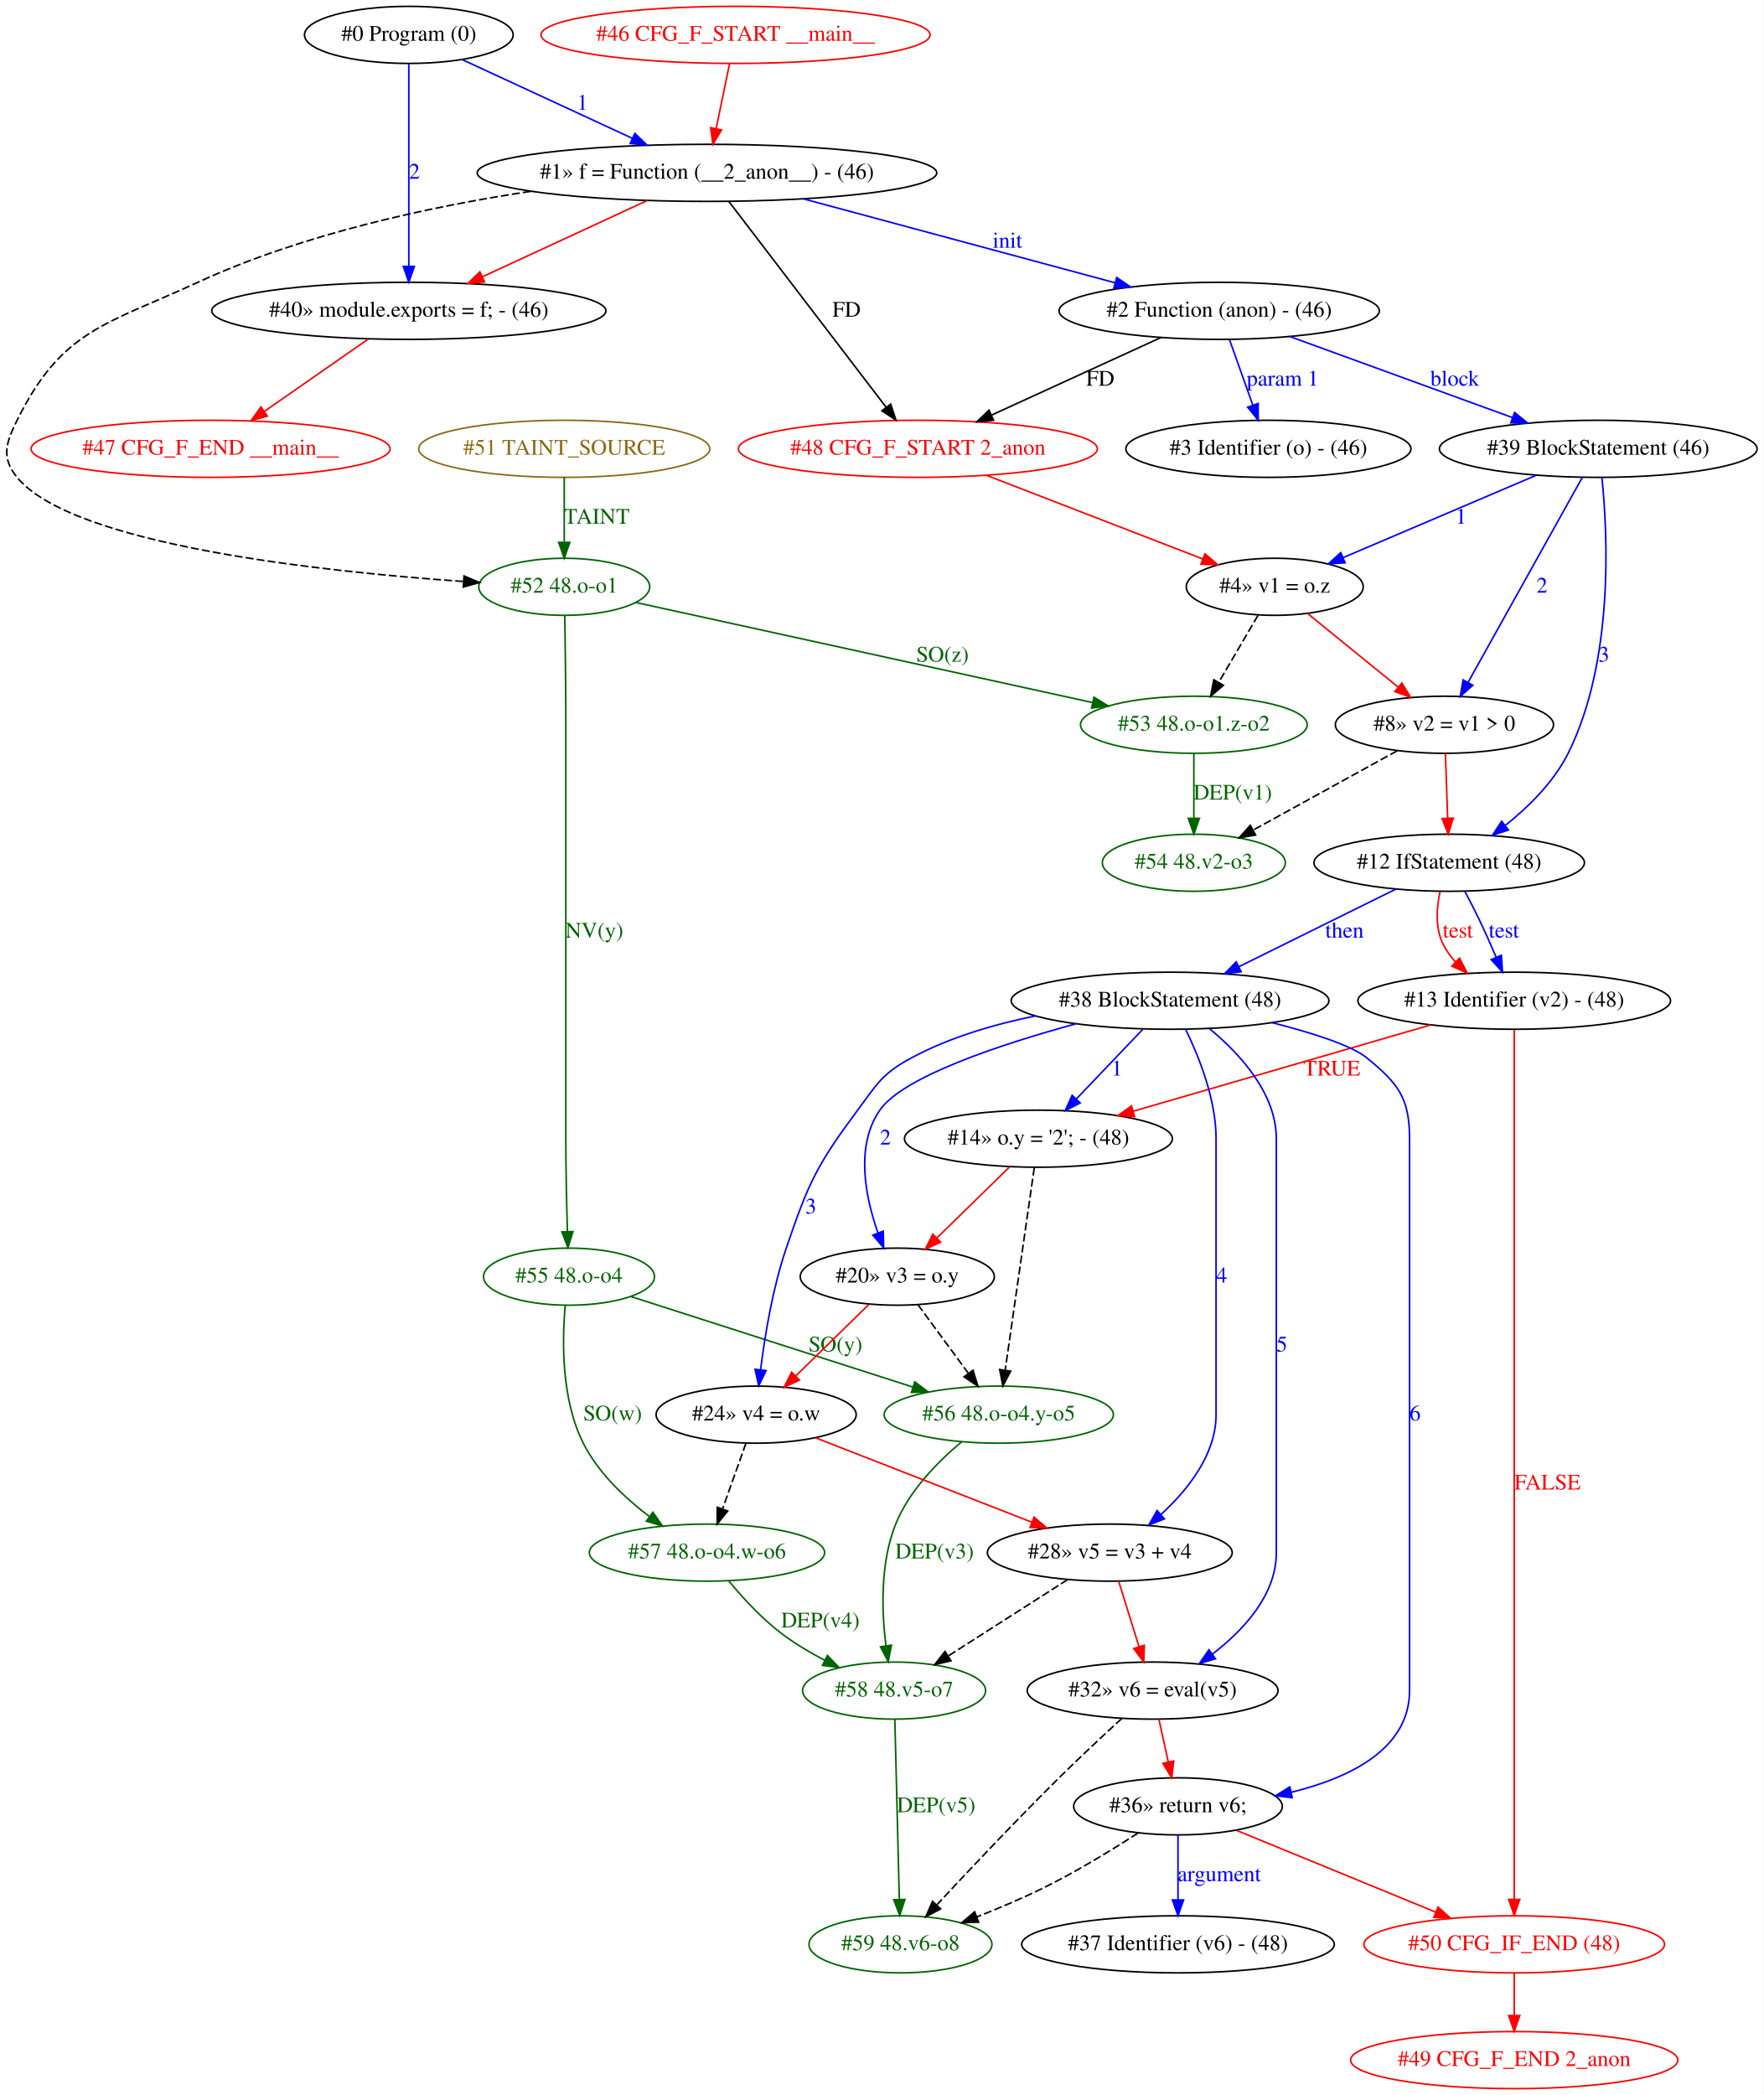
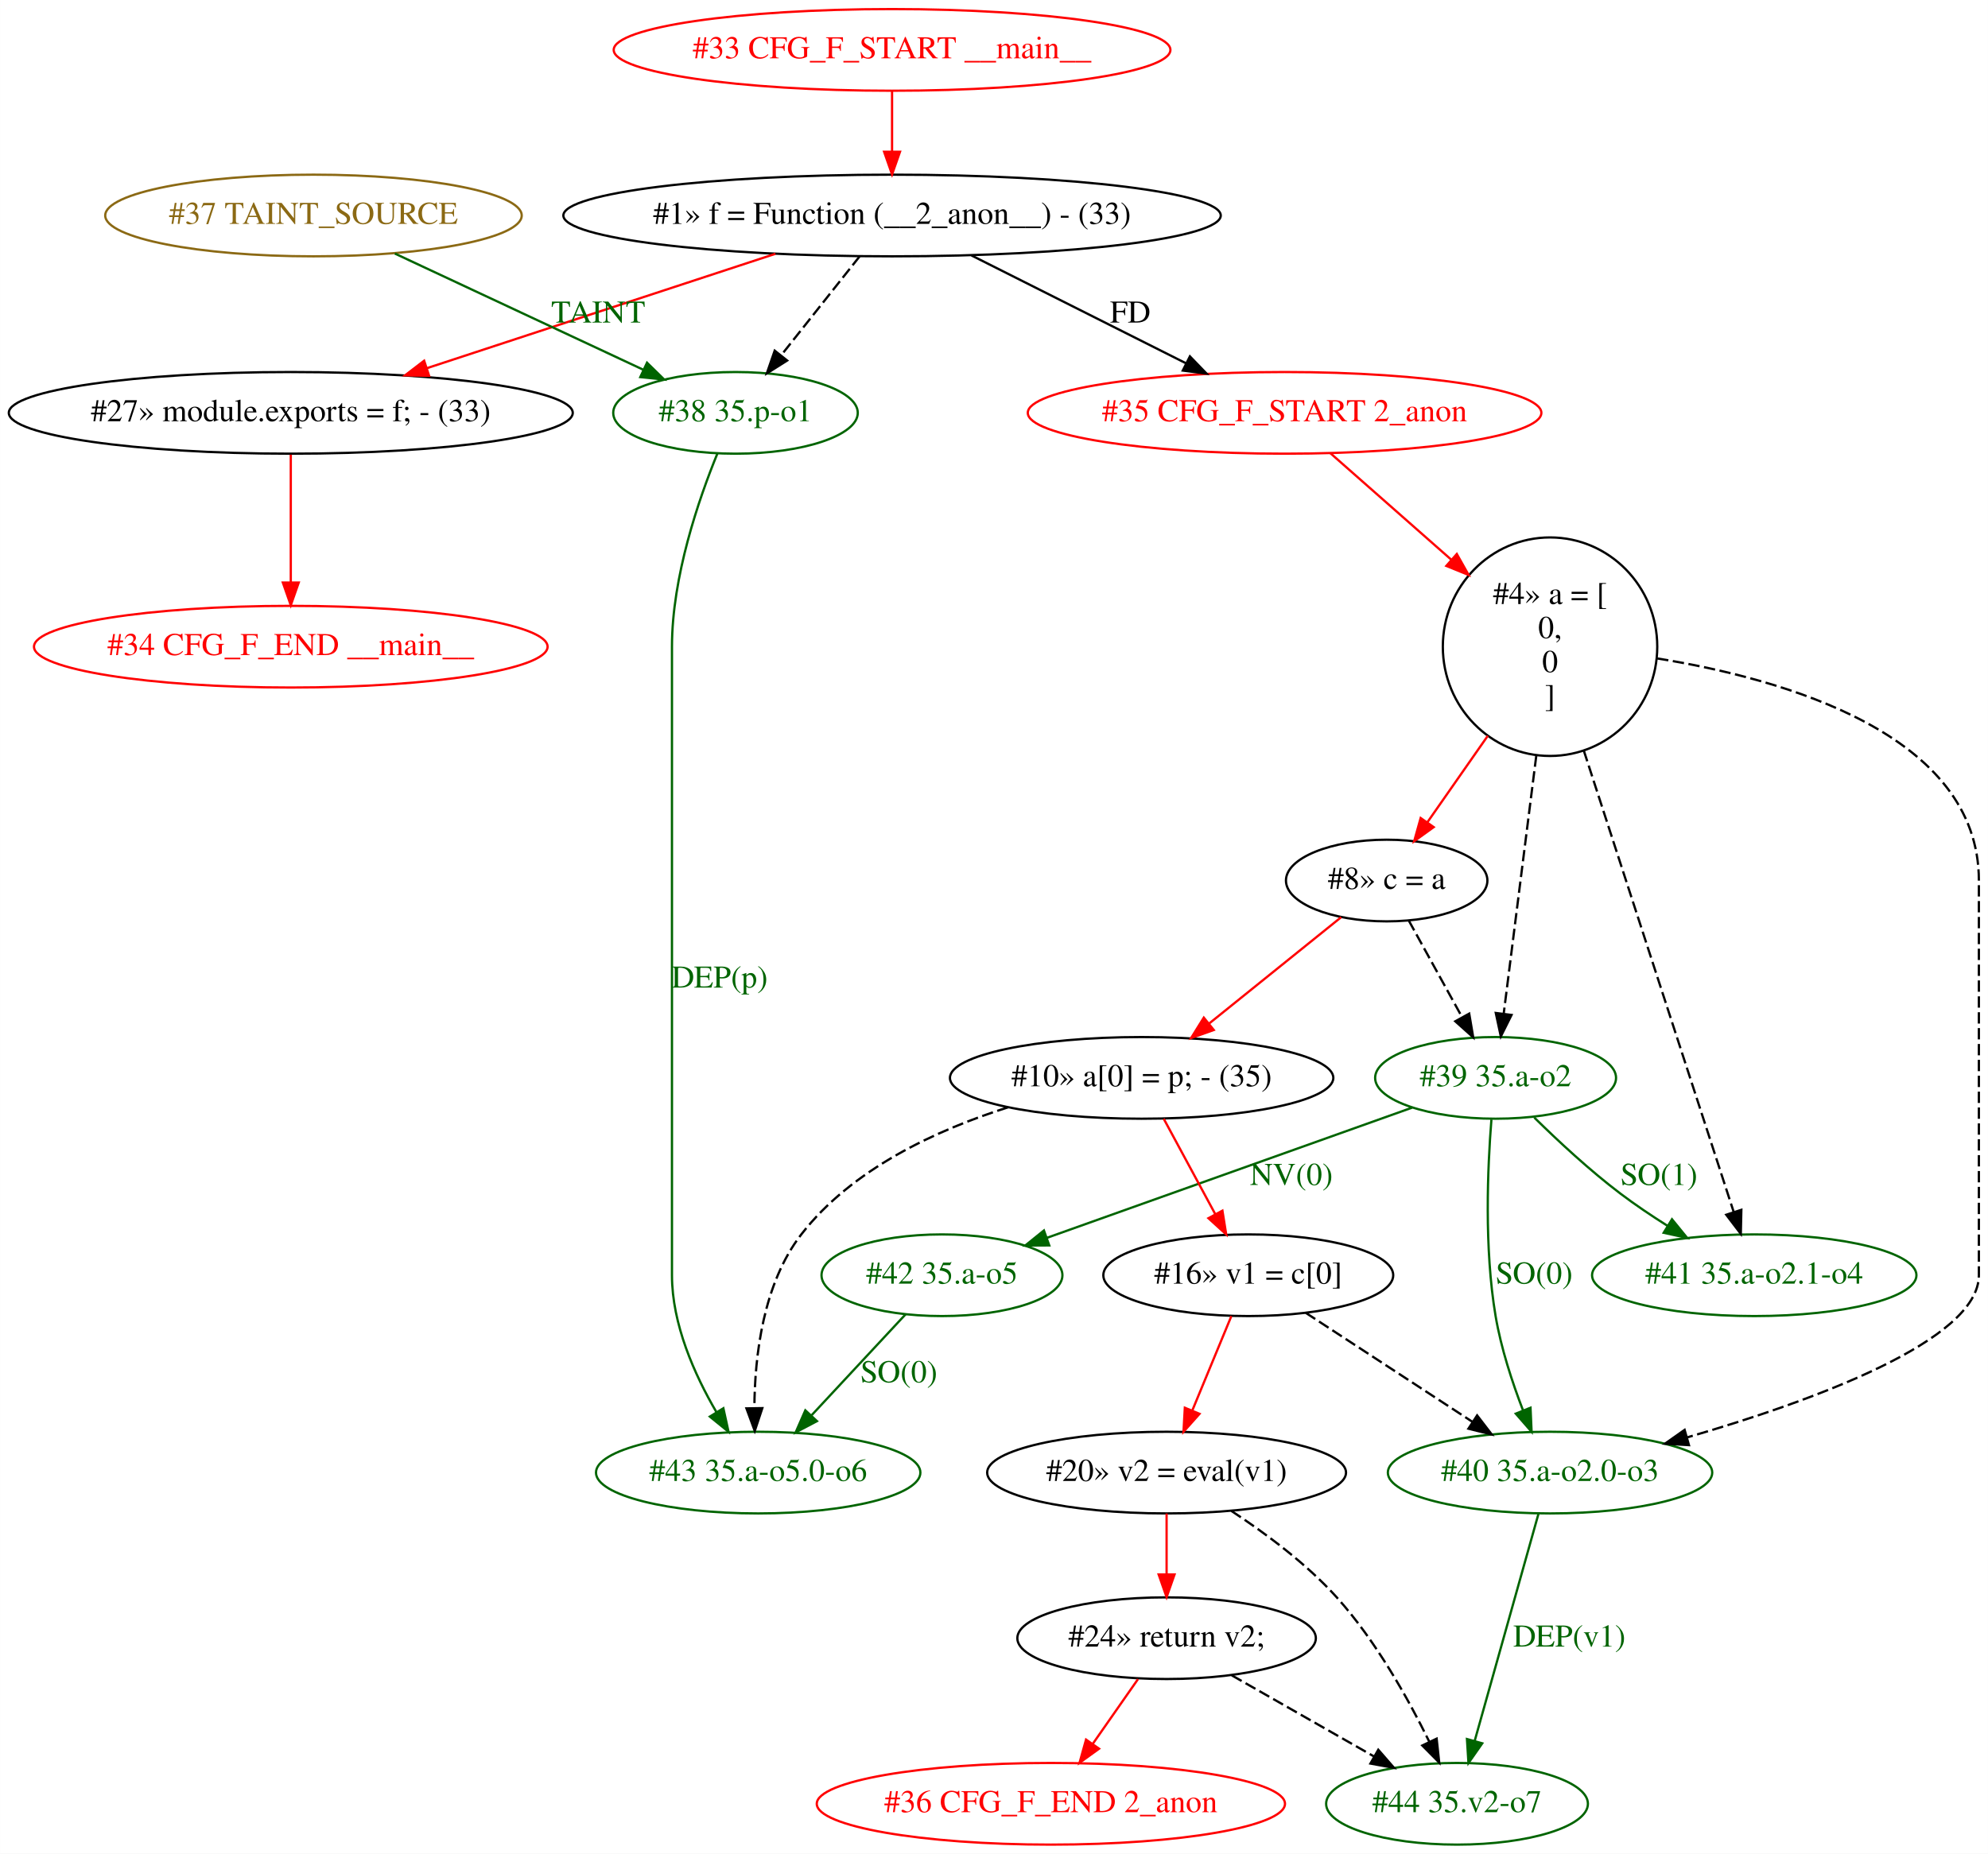
- <svg xmlns="http://www.w3.org/2000/svg" width="1112pt" height="1321pt" viewBox="0.00 0.00 1111.75 1321.00">
-   <g id="graph0" class="graph" transform="scale(1 1) rotate(0) translate(4 1317)">
-     <polygon fill="#ffffff" stroke="transparent" points="-4,4 -4,-1317 1107.746,-1317 1107.746,4 -4,4" />
+ <svg xmlns="http://www.w3.org/2000/svg" width="876pt" height="817pt" viewBox="0.00 0.00 876.14 817.17">
+   <g id="graph0" class="graph" transform="scale(1 1) rotate(0) translate(4 813.1665)">
+     <polygon fill="#ffffff" stroke="transparent" points="-4,4 -4,-813.167 872.139,-813.167 872.139,4 -4,4" />
    <g id="node1" class="node">
-       <ellipse fill="none" stroke="#000000" cx="253.655" cy="-1295" rx="65.789" ry="18" />
-       <text text-anchor="middle" x="253.655" y="-1291.3" font-family="Times,serif" font-size="14.00" fill="#000000">#0 Program (0)</text>
+       <ellipse fill="none" stroke="#ff0000" cx="389.139" cy="-791.167" rx="122.678" ry="18" />
+       <text text-anchor="middle" x="389.139" y="-787.466" font-family="Times,serif" font-size="14.00" fill="#ff0000">#33 CFG_F_START __main__</text>
    </g>
    <g id="node2" class="node">
-       <ellipse fill="none" stroke="#000000" cx="441.655" cy="-1208" rx="144.874" ry="18" />
-       <text text-anchor="middle" x="441.655" y="-1204.3" font-family="Times,serif" font-size="14.00" fill="#000000">#1» f = Function (__2_anon__) - (46)</text>
+       <ellipse fill="none" stroke="#000000" cx="389.139" cy="-718.167" rx="144.874" ry="18" />
+       <text text-anchor="middle" x="389.139" y="-714.466" font-family="Times,serif" font-size="14.00" fill="#000000">#1» f = Function (__2_anon__) - (33)</text>
    </g>
    <g id="edge1" class="edge">
-       <path fill="none" stroke="#0000ff" d="M287.266,-1279.446C317.193,-1265.597 361.283,-1245.194 394.693,-1229.733" />
-       <polygon fill="#0000ff" stroke="#0000ff" points="396.207,-1232.889 403.812,-1225.513 393.267,-1226.536 396.207,-1232.889" />
-       <text text-anchor="middle" x="363.155" y="-1247.8" font-family="Times,serif" font-size="14.00" fill="#0000ff">1</text>
+       <path fill="none" stroke="#ff0000" d="M389.139,-773.122C389.139,-765.049 389.139,-755.343 389.139,-746.348" />
+       <polygon fill="#ff0000" stroke="#ff0000" points="392.639,-746.257 389.139,-736.257 385.639,-746.257 392.639,-746.257" />
    </g>
    <g id="node3" class="node">
-       <ellipse fill="none" stroke="#000000" cx="253.655" cy="-1121" rx="124.278" ry="18" />
-       <text text-anchor="middle" x="253.655" y="-1117.3" font-family="Times,serif" font-size="14.00" fill="#000000">#40» module.exports = f; - (46)</text>
+       <ellipse fill="none" stroke="#ff0000" cx="562.139" cy="-631.167" rx="113.18" ry="18" />
+       <text text-anchor="middle" x="562.139" y="-627.466" font-family="Times,serif" font-size="14.00" fill="#ff0000">#35 CFG_F_START 2_anon</text>
+     </g>
+     <g id="edge4" class="edge">
+       <path fill="none" stroke="#000000" d="M424.148,-700.561C451.41,-686.851 489.4,-667.746 518.619,-653.052" />
+       <polygon fill="#000000" stroke="#000000" points="520.411,-656.069 527.772,-648.449 517.266,-649.815 520.411,-656.069" />
+       <text text-anchor="middle" x="494.139" y="-670.966" font-family="Times,serif" font-size="14.00" fill="#000000">FD</text>
+     </g>
+     <g id="node6" class="node">
+       <ellipse fill="none" stroke="#006400" cx="320.139" cy="-631.167" rx="53.891" ry="18" />
+       <text text-anchor="middle" x="320.139" y="-627.466" font-family="Times,serif" font-size="14.00" fill="#006400">#38 35.p-o1</text>
+     </g>
+     <g id="edge6" class="edge">
+       <path fill="none" stroke="#000000" stroke-dasharray="5,2" d="M374.842,-700.14C364.905,-687.61 351.514,-670.727 340.469,-656.8" />
+       <polygon fill="#000000" stroke="#000000" points="342.903,-654.236 333.947,-648.576 337.418,-658.586 342.903,-654.236" />
+     </g>
+     <g id="node7" class="node">
+       <ellipse fill="none" stroke="#000000" cx="124.139" cy="-631.167" rx="124.278" ry="18" />
+       <text text-anchor="middle" x="124.139" y="-627.466" font-family="Times,serif" font-size="14.00" fill="#000000">#27» module.exports = f; - (33)</text>
+     </g>
+     <g id="edge5" class="edge">
+       <path fill="none" stroke="#ff0000" d="M337.73,-701.289C293.748,-686.849 230.395,-666.051 184.11,-650.855" />
+       <polygon fill="#ff0000" stroke="#ff0000" points="185.098,-647.496 174.505,-647.702 182.915,-654.146 185.098,-647.496" />
+     </g>
+     <g id="node4" class="node">
+       <ellipse fill="none" stroke="#000000" cx="679.139" cy="-528.083" rx="47.253" ry="48.167" />
+       <text text-anchor="middle" x="679.139" y="-546.883" font-family="Times,serif" font-size="14.00" fill="#000000">#4» a = [</text>
+       <text text-anchor="middle" x="679.139" y="-531.883" font-family="Times,serif" font-size="14.00" fill="#000000">    0,</text>
+       <text text-anchor="middle" x="679.139" y="-516.883" font-family="Times,serif" font-size="14.00" fill="#000000">    0</text>
+       <text text-anchor="middle" x="679.139" y="-501.883" font-family="Times,serif" font-size="14.00" fill="#000000">]</text>
    </g>
    <g id="edge2" class="edge">
-       <path fill="none" stroke="#0000ff" d="M253.655,-1276.708C253.655,-1246.344 253.655,-1185.323 253.655,-1149.346" />
-       <polygon fill="#0000ff" stroke="#0000ff" points="257.155,-1149.047 253.655,-1139.047 250.155,-1149.047 257.155,-1149.047" />
-       <text text-anchor="middle" x="257.155" y="-1204.3" font-family="Times,serif" font-size="14.00" fill="#0000ff">2</text>
+       <path fill="none" stroke="#ff0000" d="M582.252,-613.446C596.887,-600.551 617.261,-582.601 635.552,-566.486" />
+       <polygon fill="#ff0000" stroke="#ff0000" points="638.051,-568.949 643.24,-559.712 633.423,-563.697 638.051,-568.949" />
+     </g>
+     <g id="node8" class="node">
+       <ellipse fill="none" stroke="#000000" cx="607.139" cy="-425" rx="44.393" ry="18" />
+       <text text-anchor="middle" x="607.139" y="-421.3" font-family="Times,serif" font-size="14.00" fill="#000000">#8» c = a</text>
+     </g>
+     <g id="edge7" class="edge">
+       <path fill="none" stroke="#ff0000" d="M651.713,-488.818C642.783,-476.032 633.105,-462.176 625.056,-450.652" />
+       <polygon fill="#ff0000" stroke="#ff0000" points="627.854,-448.545 619.258,-442.351 622.115,-452.553 627.854,-448.545" />
+     </g>
+     <g id="node9" class="node">
+       <ellipse fill="none" stroke="#006400" cx="655.139" cy="-338" rx="53.091" ry="18" />
+       <text text-anchor="middle" x="655.139" y="-334.3" font-family="Times,serif" font-size="14.00" fill="#006400">#39 35.a-o2</text>
    </g>
    <g id="edge8" class="edge">
-       <path fill="none" stroke="#ff0000" d="M404.062,-1190.603C374.122,-1176.748 332.065,-1157.285 300.033,-1142.462" />
-       <polygon fill="#ff0000" stroke="#ff0000" points="301.407,-1139.242 290.862,-1138.218 298.467,-1145.594 301.407,-1139.242" />
+       <path fill="none" stroke="#000000" stroke-dasharray="5,2" d="M673.083,-480.117C668.556,-444.267 662.52,-396.46 658.731,-366.453" />
+       <polygon fill="#000000" stroke="#000000" points="662.169,-365.741 657.444,-356.258 655.225,-366.618 662.169,-365.741" />
+     </g>
+     <g id="node10" class="node">
+       <ellipse fill="none" stroke="#006400" cx="679.139" cy="-164" rx="71.487" ry="18" />
+       <text text-anchor="middle" x="679.139" y="-160.3" font-family="Times,serif" font-size="14.00" fill="#006400">#40 35.a-o2.0-o3</text>
+     </g>
+     <g id="edge9" class="edge">
+       <path fill="none" stroke="#000000" stroke-dasharray="5,2" d="M726.344,-522.914C782.325,-513.863 868.139,-489.473 868.139,-425 868.139,-425 868.139,-425 868.139,-251 868.139,-222.206 794.838,-195.534 739.535,-179.508" />
+       <polygon fill="#000000" stroke="#000000" points="740.363,-176.105 729.788,-176.739 738.45,-182.839 740.363,-176.105" />
+     </g>
+     <g id="node11" class="node">
+       <ellipse fill="none" stroke="#006400" cx="769.139" cy="-251" rx="71.487" ry="18" />
+       <text text-anchor="middle" x="769.139" y="-247.3" font-family="Times,serif" font-size="14.00" fill="#006400">#41 35.a-o2.1-o4</text>
+     </g>
+     <g id="edge10" class="edge">
+       <path fill="none" stroke="#000000" stroke-dasharray="5,2" d="M694.001,-482.329C712.792,-424.475 744.561,-326.669 760.072,-278.915" />
+       <polygon fill="#000000" stroke="#000000" points="763.452,-279.839 763.212,-269.247 756.794,-277.677 763.452,-279.839" />
    </g>
    <g id="node5" class="node">
-       <ellipse fill="none" stroke="#ff0000" cx="574.655" cy="-1034" rx="113.18" ry="18" />
-       <text text-anchor="middle" x="574.655" y="-1030.3" font-family="Times,serif" font-size="14.00" fill="#ff0000">#48 CFG_F_START 2_anon</text>
-     </g>
-     <g id="edge7" class="edge">
-       <path fill="none" stroke="#000000" d="M455.388,-1190.034C478.982,-1159.166 527.311,-1095.939 554.651,-1060.171" />
-       <polygon fill="#000000" stroke="#000000" points="557.506,-1062.199 560.798,-1052.129 551.945,-1057.948 557.506,-1062.199" />
-       <text text-anchor="middle" x="529.655" y="-1117.3" font-family="Times,serif" font-size="14.00" fill="#000000">FD</text>
-     </g>
-     <g id="node8" class="node">
-       <ellipse fill="none" stroke="#006400" cx="351.655" cy="-947" rx="53.891" ry="18" />
-       <text text-anchor="middle" x="351.655" y="-943.3" font-family="Times,serif" font-size="14.00" fill="#006400">#52 48.o-o1</text>
-     </g>
-     <g id="edge9" class="edge">
-       <path fill="none" stroke="#000000" stroke-dasharray="5,2" d="M330.481,-1196.345C266.858,-1186.718 186.792,-1169.476 120.655,-1139 62.77,-1112.326 34.92,-1109.126 6.655,-1052 -.44,-1037.659 -3.489,-1028.373 6.655,-1016 41.566,-973.415 198.436,-956.589 288.155,-950.361" />
-       <polygon fill="#000000" stroke="#000000" points="288.474,-953.848 298.218,-949.687 288.007,-946.863 288.474,-953.848" />
-     </g>
-     <g id="node9" class="node">
-       <ellipse fill="none" stroke="#000000" cx="764.655" cy="-1121" rx="100.983" ry="18" />
-       <text text-anchor="middle" x="764.655" y="-1117.3" font-family="Times,serif" font-size="14.00" fill="#000000">#2 Function (anon) - (46)</text>
-     </g>
-     <g id="edge6" class="edge">
-       <path fill="none" stroke="#0000ff" d="M502.409,-1191.636C558.467,-1176.537 641.487,-1154.175 699.04,-1138.673" />
-       <polygon fill="#0000ff" stroke="#0000ff" points="700.018,-1142.035 708.763,-1136.054 698.197,-1135.276 700.018,-1142.035" />
-       <text text-anchor="middle" x="631.155" y="-1160.8" font-family="Times,serif" font-size="14.00" fill="#0000ff">init</text>
-     </g>
-     <g id="node10" class="node">
-       <ellipse fill="none" stroke="#ff0000" cx="128.655" cy="-1034" rx="113.18" ry="18" />
-       <text text-anchor="middle" x="128.655" y="-1030.3" font-family="Times,serif" font-size="14.00" fill="#ff0000">#47 CFG_F_END __main__</text>
-     </g>
-     <g id="edge10" class="edge">
-       <path fill="none" stroke="#ff0000" d="M228.058,-1103.184C209.184,-1090.048 183.314,-1072.042 162.697,-1057.693" />
-       <polygon fill="#ff0000" stroke="#ff0000" points="164.425,-1054.632 154.218,-1051.792 160.427,-1060.377 164.425,-1054.632" />
-     </g>
-     <g id="node4" class="node">
-       <ellipse fill="none" stroke="#ff0000" cx="459.655" cy="-1295" rx="122.678" ry="18" />
-       <text text-anchor="middle" x="459.655" y="-1291.3" font-family="Times,serif" font-size="14.00" fill="#ff0000">#46 CFG_F_START __main__</text>
+       <ellipse fill="none" stroke="#8b6914" cx="134.139" cy="-718.167" rx="91.784" ry="18" />
+       <text text-anchor="middle" x="134.139" y="-714.466" font-family="Times,serif" font-size="14.00" fill="#8b6914">#37 TAINT_SOURCE</text>
    </g>
    <g id="edge3" class="edge">
-       <path fill="none" stroke="#ff0000" d="M455.926,-1276.974C453.488,-1265.192 450.254,-1249.561 447.481,-1236.158" />
-       <polygon fill="#ff0000" stroke="#ff0000" points="450.834,-1235.087 445.38,-1226.003 443.979,-1236.505 450.834,-1235.087" />
-     </g>
-     <g id="node6" class="node">
-       <ellipse fill="none" stroke="#000000" cx="799.655" cy="-947" rx="55.79" ry="18" />
-       <text text-anchor="middle" x="799.655" y="-943.3" font-family="Times,serif" font-size="14.00" fill="#000000">#4» v1 = o.z</text>
-     </g>
-     <g id="edge4" class="edge">
-       <path fill="none" stroke="#ff0000" d="M617.771,-1017.328C656.908,-1002.195 714.426,-979.955 754.258,-964.554" />
-       <polygon fill="#ff0000" stroke="#ff0000" points="755.664,-967.762 763.729,-960.891 753.14,-961.233 755.664,-967.762" />
-     </g>
-     <g id="node11" class="node">
-       <ellipse fill="none" stroke="#000000" cx="906.655" cy="-860" rx="68.788" ry="18" />
-       <text text-anchor="middle" x="906.655" y="-856.3" font-family="Times,serif" font-size="14.00" fill="#000000">#8» v2 = v1 &gt; 0</text>
+       <path fill="none" stroke="#006400" d="M170.002,-701.392C201.324,-686.741 246.764,-665.487 279.44,-650.203" />
+       <polygon fill="#006400" stroke="#006400" points="281.143,-653.271 288.718,-645.863 278.177,-646.93 281.143,-653.271" />
+       <text text-anchor="middle" x="259.639" y="-670.966" font-family="Times,serif" font-size="14.00" fill="#006400">TAINT</text>
+     </g>
+     <g id="node12" class="node">
+       <ellipse fill="none" stroke="#006400" cx="330.139" cy="-164" rx="71.487" ry="18" />
+       <text text-anchor="middle" x="330.139" y="-160.3" font-family="Times,serif" font-size="14.00" fill="#006400">#43 35.a-o5.0-o6</text>
    </g>
    <g id="edge11" class="edge">
-       <path fill="none" stroke="#ff0000" d="M820.286,-930.226C836.506,-917.037 859.308,-898.498 877.41,-883.779" />
-       <polygon fill="#ff0000" stroke="#ff0000" points="879.805,-886.343 885.356,-877.318 875.389,-880.912 879.805,-886.343" />
-     </g>
-     <g id="node12" class="node">
-       <ellipse fill="none" stroke="#006400" cx="748.655" cy="-860" rx="71.487" ry="18" />
-       <text text-anchor="middle" x="748.655" y="-856.3" font-family="Times,serif" font-size="14.00" fill="#006400">#53 48.o-o1.z-o2</text>
+       <path fill="none" stroke="#006400" d="M312.19,-613.317C303.912,-593.072 292.139,-558.868 292.139,-528.083 292.139,-528.083 292.139,-528.083 292.139,-251 292.139,-229.445 302.056,-207.207 311.758,-190.611" />
+       <polygon fill="#006400" stroke="#006400" points="314.792,-192.36 317.062,-182.011 308.834,-188.685 314.792,-192.36" />
+       <text text-anchor="middle" x="313.139" y="-377.8" font-family="Times,serif" font-size="14.00" fill="#006400">DEP(p)</text>
+     </g>
+     <g id="node13" class="node">
+       <ellipse fill="none" stroke="#ff0000" cx="124.139" cy="-528.083" rx="113.18" ry="18" />
+       <text text-anchor="middle" x="124.139" y="-524.383" font-family="Times,serif" font-size="14.00" fill="#ff0000">#34 CFG_F_END __main__</text>
    </g>
    <g id="edge12" class="edge">
-       <path fill="none" stroke="#000000" stroke-dasharray="5,2" d="M789.088,-928.973C781.976,-916.842 772.472,-900.629 764.465,-886.97" />
-       <polygon fill="#000000" stroke="#000000" points="767.286,-884.86 759.209,-878.003 761.247,-888.4 767.286,-884.86" />
-     </g>
-     <g id="node7" class="node">
-       <ellipse fill="none" stroke="#8b6914" cx="351.655" cy="-1034" rx="91.784" ry="18" />
-       <text text-anchor="middle" x="351.655" y="-1030.3" font-family="Times,serif" font-size="14.00" fill="#8b6914">#51 TAINT_SOURCE</text>
-     </g>
-     <g id="edge5" class="edge">
-       <path fill="none" stroke="#006400" d="M351.655,-1015.973C351.655,-1004.192 351.655,-988.561 351.655,-975.158" />
-       <polygon fill="#006400" stroke="#006400" points="355.155,-975.003 351.655,-965.003 348.155,-975.003 355.155,-975.003" />
-       <text text-anchor="middle" x="372.155" y="-986.8" font-family="Times,serif" font-size="14.00" fill="#006400">TAINT</text>
+       <path fill="none" stroke="#ff0000" d="M124.139,-612.737C124.139,-597.126 124.139,-574.486 124.139,-556.546" />
+       <polygon fill="#ff0000" stroke="#ff0000" points="127.639,-556.353 124.139,-546.353 120.639,-556.353 127.639,-556.353" />
+     </g>
+     <g id="edge14" class="edge">
+       <path fill="none" stroke="#000000" stroke-dasharray="5,2" d="M616.852,-407.394C623.574,-395.211 632.647,-378.767 640.273,-364.944" />
+       <polygon fill="#000000" stroke="#000000" points="643.509,-366.325 645.275,-355.878 637.38,-362.943 643.509,-366.325" />
+     </g>
+     <g id="node14" class="node">
+       <ellipse fill="none" stroke="#000000" cx="499.139" cy="-338" rx="84.485" ry="18" />
+       <text text-anchor="middle" x="499.139" y="-334.3" font-family="Times,serif" font-size="14.00" fill="#000000">#10» a[0] = p; - (35)</text>
    </g>
    <g id="edge13" class="edge">
-       <path fill="none" stroke="#006400" d="M396.81,-937.105C467.361,-921.644 603.993,-891.702 684.662,-874.024" />
-       <polygon fill="#006400" stroke="#006400" points="685.677,-877.384 694.696,-871.825 684.179,-870.547 685.677,-877.384" />
-       <text text-anchor="middle" x="590.155" y="-899.8" font-family="Times,serif" font-size="14.00" fill="#006400">SO(z)</text>
-     </g>
-     <g id="node13" class="node">
-       <ellipse fill="none" stroke="#006400" cx="354.655" cy="-512" rx="53.891" ry="18" />
-       <text text-anchor="middle" x="354.655" y="-508.3" font-family="Times,serif" font-size="14.00" fill="#006400">#55 48.o-o4</text>
-     </g>
-     <g id="edge14" class="edge">
-       <path fill="none" stroke="#006400" d="M351.988,-928.67C352.279,-911.064 352.655,-883.715 352.655,-860 352.655,-860 352.655,-860 352.655,-599 352.655,-579.542 353.161,-557.643 353.664,-540.684" />
-       <polygon fill="#006400" stroke="#006400" points="357.174,-540.433 353.989,-530.328 350.178,-540.213 357.174,-540.433" />
-       <text text-anchor="middle" x="370.655" y="-725.8" font-family="Times,serif" font-size="14.00" fill="#006400">NV(y)</text>
+       <path fill="none" stroke="#ff0000" d="M587.078,-408.84C570.712,-395.656 547.35,-376.837 528.819,-361.909" />
+       <polygon fill="#ff0000" stroke="#ff0000" points="530.931,-359.116 520.948,-355.568 526.54,-364.567 530.931,-359.116" />
+     </g>
+     <g id="edge15" class="edge">
+       <path fill="none" stroke="#006400" d="M653.3,-319.636C651.613,-298.554 650.068,-263.017 655.139,-233 657.523,-218.889 662.468,-203.812 667.253,-191.363" />
+       <polygon fill="#006400" stroke="#006400" points="670.53,-192.594 671.005,-182.01 664.033,-189.988 670.53,-192.594" />
+       <text text-anchor="middle" x="672.139" y="-247.3" font-family="Times,serif" font-size="14.00" fill="#006400">SO(0)</text>
+     </g>
+     <g id="edge16" class="edge">
+       <path fill="none" stroke="#006400" d="M672.184,-320.521C682.668,-310.207 696.64,-297.215 710.139,-287 716.598,-282.113 723.752,-277.3 730.787,-272.862" />
+       <polygon fill="#006400" stroke="#006400" points="732.884,-275.681 739.572,-267.464 729.219,-269.717 732.884,-275.681" />
+       <text text-anchor="middle" x="727.139" y="-290.8" font-family="Times,serif" font-size="14.00" fill="#006400">SO(1)</text>
+     </g>
+     <g id="node15" class="node">
+       <ellipse fill="none" stroke="#006400" cx="411.139" cy="-251" rx="53.091" ry="18" />
+       <text text-anchor="middle" x="411.139" y="-247.3" font-family="Times,serif" font-size="14.00" fill="#006400">#42 35.a-o5</text>
    </g>
    <g id="edge17" class="edge">
-       <path fill="none" stroke="#000000" d="M728.021,-1104.226C697.596,-1090.294 654.129,-1070.391 621.235,-1055.328" />
-       <polygon fill="#000000" stroke="#000000" points="622.374,-1052.001 611.825,-1051.02 619.46,-1058.365 622.374,-1052.001" />
-       <text text-anchor="middle" x="689.655" y="-1073.8" font-family="Times,serif" font-size="14.00" fill="#000000">FD</text>
-     </g>
-     <g id="node14" class="node">
-       <ellipse fill="none" stroke="#000000" cx="795.655" cy="-1034" rx="89.885" ry="18" />
-       <text text-anchor="middle" x="795.655" y="-1030.3" font-family="Times,serif" font-size="14.00" fill="#000000">#3 Identifier (o) - (46)</text>
-     </g>
-     <g id="edge15" class="edge">
-       <path fill="none" stroke="#0000ff" d="M771.078,-1102.974C775.318,-1091.075 780.957,-1075.251 785.764,-1061.761" />
-       <polygon fill="#0000ff" stroke="#0000ff" points="789.181,-1062.598 789.24,-1052.003 782.587,-1060.248 789.181,-1062.598" />
-       <text text-anchor="middle" x="804.655" y="-1073.8" font-family="Times,serif" font-size="14.00" fill="#0000ff">param 1</text>
-     </g>
-     <g id="node15" class="node">
-       <ellipse fill="none" stroke="#000000" cx="1003.655" cy="-1034" rx="100.182" ry="18" />
-       <text text-anchor="middle" x="1003.655" y="-1030.3" font-family="Times,serif" font-size="14.00" fill="#000000">#39 BlockStatement (46)</text>
-     </g>
-     <g id="edge16" class="edge">
-       <path fill="none" stroke="#0000ff" d="M809.049,-1104.84C848.75,-1090.388 907.05,-1069.166 949.483,-1053.719" />
-       <polygon fill="#0000ff" stroke="#0000ff" points="950.895,-1056.93 959.094,-1050.221 948.5,-1050.353 950.895,-1056.93" />
-       <text text-anchor="middle" x="913.155" y="-1073.8" font-family="Times,serif" font-size="14.00" fill="#0000ff">block</text>
+       <path fill="none" stroke="#006400" d="M618.346,-324.881C575.341,-309.547 504.123,-284.154 457.409,-267.498" />
+       <polygon fill="#006400" stroke="#006400" points="458.427,-264.145 447.832,-264.083 456.076,-270.738 458.427,-264.145" />
+       <text text-anchor="middle" x="565.139" y="-290.8" font-family="Times,serif" font-size="14.00" fill="#006400">NV(0)</text>
    </g>
    <g id="node16" class="node">
-       <ellipse fill="none" stroke="#000000" cx="909.655" cy="-773" rx="85.285" ry="18" />
-       <text text-anchor="middle" x="909.655" y="-769.3" font-family="Times,serif" font-size="14.00" fill="#000000">#12 IfStatement (48)</text>
+       <ellipse fill="none" stroke="#006400" cx="638.139" cy="-18" rx="57.69" ry="18" />
+       <text text-anchor="middle" x="638.139" y="-14.3" font-family="Times,serif" font-size="14.00" fill="#006400">#44 35.v2-o7</text>
    </g>
    <g id="edge18" class="edge">
-       <path fill="none" stroke="#ff0000" d="M907.277,-841.973C907.683,-830.192 908.222,-814.561 908.684,-801.158" />
-       <polygon fill="#ff0000" stroke="#ff0000" points="912.188,-801.118 909.034,-791.003 905.192,-800.877 912.188,-801.118" />
+       <path fill="none" stroke="#006400" d="M674.029,-145.804C666.963,-120.641 654.147,-75.003 645.896,-45.621" />
+       <polygon fill="#006400" stroke="#006400" points="649.258,-44.648 643.184,-35.967 642.518,-46.54 649.258,-44.648" />
+       <text text-anchor="middle" x="687.639" y="-87.3" font-family="Times,serif" font-size="14.00" fill="#006400">DEP(v1)</text>
+     </g>
+     <g id="edge20" class="edge">
+       <path fill="none" stroke="#000000" stroke-dasharray="5,2" d="M440.248,-325.015C408.531,-314.98 371.44,-297.774 349.139,-269 332.288,-247.258 328.593,-215.414 328.461,-192.5" />
+       <polygon fill="#000000" stroke="#000000" points="331.963,-192.418 328.629,-182.361 324.964,-192.302 331.963,-192.418" />
    </g>
    <g id="node17" class="node">
-       <ellipse fill="none" stroke="#006400" cx="748.655" cy="-773" rx="57.69" ry="18" />
-       <text text-anchor="middle" x="748.655" y="-769.3" font-family="Times,serif" font-size="14.00" fill="#006400">#54 48.v2-o3</text>
+       <ellipse fill="none" stroke="#000000" cx="546.139" cy="-251" rx="63.889" ry="18" />
+       <text text-anchor="middle" x="546.139" y="-247.3" font-family="Times,serif" font-size="14.00" fill="#000000">#16» v1 = c[0]</text>
    </g>
    <g id="edge19" class="edge">
-       <path fill="none" stroke="#000000" stroke-dasharray="5,2" d="M876.937,-843.636C851.236,-829.485 813.951,-808.954 786.194,-793.67" />
-       <polygon fill="#000000" stroke="#000000" points="787.624,-790.462 777.176,-788.705 784.248,-796.594 787.624,-790.462" />
-     </g>
-     <g id="edge20" class="edge">
-       <path fill="none" stroke="#006400" d="M748.655,-841.973C748.655,-830.192 748.655,-814.561 748.655,-801.158" />
-       <polygon fill="#006400" stroke="#006400" points="752.155,-801.003 748.655,-791.003 745.155,-801.003 752.155,-801.003" />
-       <text text-anchor="middle" x="773.155" y="-812.8" font-family="Times,serif" font-size="14.00" fill="#006400">DEP(v1)</text>
+       <path fill="none" stroke="#ff0000" d="M508.877,-319.974C515.431,-307.842 524.19,-291.629 531.569,-277.97" />
+       <polygon fill="#ff0000" stroke="#ff0000" points="534.739,-279.465 536.413,-269.003 528.581,-276.138 534.739,-279.465" />
+     </g>
+     <g id="edge21" class="edge">
+       <path fill="none" stroke="#006400" d="M395.136,-233.812C383.31,-221.11 367.02,-203.613 353.707,-189.314" />
+       <polygon fill="#006400" stroke="#006400" points="356.041,-186.684 346.665,-181.75 350.917,-191.454 356.041,-186.684" />
+       <text text-anchor="middle" x="392.139" y="-203.8" font-family="Times,serif" font-size="14.00" fill="#006400">SO(0)</text>
+     </g>
+     <g id="edge23" class="edge">
+       <path fill="none" stroke="#000000" stroke-dasharray="5,2" d="M571.468,-234.431C592.319,-220.792 622.074,-201.328 645.022,-186.317" />
+       <polygon fill="#000000" stroke="#000000" points="646.998,-189.207 653.451,-180.804 643.166,-183.349 646.998,-189.207" />
    </g>
    <g id="node18" class="node">
-       <ellipse fill="none" stroke="#006400" cx="625.655" cy="-425" rx="72.287" ry="18" />
-       <text text-anchor="middle" x="625.655" y="-421.3" font-family="Times,serif" font-size="14.00" fill="#006400">#56 48.o-o4.y-o5</text>
-     </g>
-     <g id="edge21" class="edge">
-       <path fill="none" stroke="#006400" d="M393.772,-499.442C440.453,-484.456 518.779,-459.311 571.321,-442.443" />
-       <polygon fill="#006400" stroke="#006400" points="572.691,-445.679 581.143,-439.29 570.552,-439.014 572.691,-445.679" />
-       <text text-anchor="middle" x="522.655" y="-464.8" font-family="Times,serif" font-size="14.00" fill="#006400">SO(y)</text>
+       <ellipse fill="none" stroke="#000000" cx="510.139" cy="-164" rx="79.087" ry="18" />
+       <text text-anchor="middle" x="510.139" y="-160.3" font-family="Times,serif" font-size="14.00" fill="#000000">#20» v2 = eval(v1)</text>
+     </g>
+     <g id="edge22" class="edge">
+       <path fill="none" stroke="#ff0000" d="M538.68,-232.974C533.708,-220.958 527.08,-204.94 521.462,-191.365" />
+       <polygon fill="#ff0000" stroke="#ff0000" points="524.646,-189.905 517.589,-182.003 518.178,-192.582 524.646,-189.905" />
+     </g>
+     <g id="edge25" class="edge">
+       <path fill="none" stroke="#000000" stroke-dasharray="5,2" d="M538.714,-147.083C553.731,-137.253 571.746,-123.883 585.139,-109 602.296,-89.933 616.566,-64.433 625.96,-45.279" />
+       <polygon fill="#000000" stroke="#000000" points="629.156,-46.709 630.295,-36.175 622.836,-43.699 629.156,-46.709" />
    </g>
    <g id="node19" class="node">
-       <ellipse fill="none" stroke="#006400" cx="441.655" cy="-338" rx="74.187" ry="18" />
-       <text text-anchor="middle" x="441.655" y="-334.3" font-family="Times,serif" font-size="14.00" fill="#006400">#57 48.o-o4.w-o6</text>
-     </g>
-     <g id="edge22" class="edge">
-       <path fill="none" stroke="#006400" d="M352.288,-493.82C350.296,-471.972 349.679,-434.786 363.655,-407 372.978,-388.466 389.614,-372.684 405.135,-360.91" />
-       <polygon fill="#006400" stroke="#006400" points="407.542,-363.489 413.59,-354.79 403.437,-357.819 407.542,-363.489" />
-       <text text-anchor="middle" x="382.155" y="-421.3" font-family="Times,serif" font-size="14.00" fill="#006400">SO(w)</text>
-     </g>
-     <g id="edge23" class="edge">
-       <path fill="none" stroke="#0000ff" d="M964.322,-1017.226C929.461,-1002.358 878.655,-980.691 842.713,-965.363" />
-       <polygon fill="#0000ff" stroke="#0000ff" points="844.028,-962.119 833.456,-961.415 841.282,-968.558 844.028,-962.119" />
-       <text text-anchor="middle" x="917.155" y="-986.8" font-family="Times,serif" font-size="14.00" fill="#0000ff">1</text>
+       <ellipse fill="none" stroke="#000000" cx="510.139" cy="-91" rx="65.789" ry="18" />
+       <text text-anchor="middle" x="510.139" y="-87.3" font-family="Times,serif" font-size="14.00" fill="#000000">#24» return v2;</text>
    </g>
    <g id="edge24" class="edge">
-       <path fill="none" stroke="#0000ff" d="M993.64,-1016.034C976.533,-985.347 941.597,-922.679 921.597,-886.802" />
-       <polygon fill="#0000ff" stroke="#0000ff" points="924.543,-884.898 916.616,-877.868 918.428,-888.307 924.543,-884.898" />
-       <text text-anchor="middle" x="968.155" y="-943.3" font-family="Times,serif" font-size="14.00" fill="#0000ff">2</text>
-     </g>
-     <g id="edge25" class="edge">
-       <path fill="none" stroke="#0000ff" d="M1005.957,-1015.901C1009.62,-980.426 1013.669,-900.146 984.655,-842 975.657,-823.967 959.818,-808.321 945.007,-796.508" />
-       <polygon fill="#0000ff" stroke="#0000ff" points="947.008,-793.632 936.935,-790.349 942.762,-799.197 947.008,-793.632" />
-       <text text-anchor="middle" x="1007.155" y="-899.8" font-family="Times,serif" font-size="14.00" fill="#0000ff">3</text>
+       <path fill="none" stroke="#ff0000" d="M510.139,-145.955C510.139,-137.883 510.139,-128.176 510.139,-119.182" />
+       <polygon fill="#ff0000" stroke="#ff0000" points="513.639,-119.09 510.139,-109.09 506.639,-119.09 513.639,-119.09" />
+     </g>
+     <g id="edge27" class="edge">
+       <path fill="none" stroke="#000000" stroke-dasharray="5,2" d="M538.865,-74.617C557.401,-64.046 581.679,-50.2 601.586,-38.847" />
+       <polygon fill="#000000" stroke="#000000" points="603.436,-41.821 610.388,-33.827 599.968,-35.74 603.436,-41.821" />
    </g>
    <g id="node20" class="node">
-       <ellipse fill="none" stroke="#000000" cx="950.655" cy="-686" rx="98.583" ry="18" />
-       <text text-anchor="middle" x="950.655" y="-682.3" font-family="Times,serif" font-size="14.00" fill="#000000">#13 Identifier (v2) - (48)</text>
+       <ellipse fill="none" stroke="#ff0000" cx="459.139" cy="-18" rx="103.182" ry="18" />
+       <text text-anchor="middle" x="459.139" y="-14.3" font-family="Times,serif" font-size="14.00" fill="#ff0000">#36 CFG_F_END 2_anon</text>
    </g>
    <g id="edge26" class="edge">
-       <path fill="none" stroke="#0000ff" d="M919.601,-754.827C922.605,-749.163 925.848,-742.865 928.655,-737 932.285,-729.417 935.994,-721.083 939.308,-713.39" />
-       <polygon fill="#0000ff" stroke="#0000ff" points="942.569,-714.665 943.258,-704.093 936.126,-711.928 942.569,-714.665" />
-       <text text-anchor="middle" x="944.155" y="-725.8" font-family="Times,serif" font-size="14.00" fill="#0000ff">test</text>
-     </g>
-     <g id="edge28" class="edge">
-       <path fill="none" stroke="#ff0000" d="M903.858,-754.705C901.701,-744.598 900.808,-732.086 905.655,-722 907.66,-717.829 910.409,-713.991 913.568,-710.5" />
-       <polygon fill="#ff0000" stroke="#ff0000" points="916.176,-712.85 921.009,-703.421 911.351,-707.778 916.176,-712.85" />
-       <text text-anchor="middle" x="915.155" y="-725.8" font-family="Times,serif" font-size="14.00" fill="#ff0000">test</text>
-     </g>
-     <g id="node21" class="node">
-       <ellipse fill="none" stroke="#000000" cx="733.655" cy="-686" rx="100.182" ry="18" />
-       <text text-anchor="middle" x="733.655" y="-682.3" font-family="Times,serif" font-size="14.00" fill="#000000">#38 BlockStatement (48)</text>
-     </g>
-     <g id="edge27" class="edge">
-       <path fill="none" stroke="#0000ff" d="M876.137,-756.431C848.027,-742.536 807.689,-722.596 777.104,-707.478" />
-       <polygon fill="#0000ff" stroke="#0000ff" points="778.465,-704.246 767.95,-702.952 775.363,-710.521 778.465,-704.246" />
-       <text text-anchor="middle" x="843.655" y="-725.8" font-family="Times,serif" font-size="14.00" fill="#0000ff">then</text>
-     </g>
-     <g id="node22" class="node">
-       <ellipse fill="none" stroke="#006400" cx="559.655" cy="-251" rx="57.69" ry="18" />
-       <text text-anchor="middle" x="559.655" y="-247.3" font-family="Times,serif" font-size="14.00" fill="#006400">#58 48.v5-o7</text>
-     </g>
-     <g id="edge29" class="edge">
-       <path fill="none" stroke="#006400" d="M602.033,-407.692C587.095,-395.207 569.071,-376.917 560.655,-356 550.772,-331.438 551.781,-300.95 554.504,-279.166" />
-       <polygon fill="#006400" stroke="#006400" points="557.973,-279.633 555.939,-269.235 551.045,-278.632 557.973,-279.633" />
-       <text text-anchor="middle" x="585.155" y="-334.3" font-family="Times,serif" font-size="14.00" fill="#006400">DEP(v3)</text>
-     </g>
-     <g id="edge30" class="edge">
-       <path fill="none" stroke="#006400" d="M455.533,-319.961C464.248,-309.449 476.173,-296.445 488.655,-287 496.921,-280.746 506.438,-275.066 515.763,-270.161" />
-       <polygon fill="#006400" stroke="#006400" points="517.615,-273.148 524.97,-265.522 514.465,-266.896 517.615,-273.148" />
-       <text text-anchor="middle" x="513.155" y="-290.8" font-family="Times,serif" font-size="14.00" fill="#006400">DEP(v4)</text>
-     </g>
-     <g id="node23" class="node">
-       <ellipse fill="none" stroke="#000000" cx="650.655" cy="-599" rx="84.485" ry="18" />
-       <text text-anchor="middle" x="650.655" y="-595.3" font-family="Times,serif" font-size="14.00" fill="#000000">#14» o.y = '2'; - (48)</text>
-     </g>
-     <g id="edge31" class="edge">
-       <path fill="none" stroke="#ff0000" d="M898.056,-670.746C845.692,-655.561 765.429,-632.284 710.621,-616.39" />
-       <polygon fill="#ff0000" stroke="#ff0000" points="711.275,-612.936 700.696,-613.512 709.326,-619.659 711.275,-612.936" />
-       <text text-anchor="middle" x="835.655" y="-638.8" font-family="Times,serif" font-size="14.00" fill="#ff0000">TRUE</text>
-     </g>
-     <g id="node24" class="node">
-       <ellipse fill="none" stroke="#ff0000" cx="950.655" cy="-91" rx="94.783" ry="18" />
-       <text text-anchor="middle" x="950.655" y="-87.3" font-family="Times,serif" font-size="14.00" fill="#ff0000">#50 CFG_IF_END (48)</text>
-     </g>
-     <g id="edge32" class="edge">
-       <path fill="none" stroke="#ff0000" d="M950.655,-667.669C950.655,-650.063 950.655,-622.713 950.655,-599 950.655,-599 950.655,-599 950.655,-178 950.655,-158.548 950.655,-136.648 950.655,-119.688" />
-       <polygon fill="#ff0000" stroke="#ff0000" points="954.155,-119.331 950.655,-109.331 947.155,-119.331 954.155,-119.331" />
-       <text text-anchor="middle" x="971.655" y="-377.8" font-family="Times,serif" font-size="14.00" fill="#ff0000">FALSE</text>
-     </g>
-     <g id="edge33" class="edge">
-       <path fill="none" stroke="#0000ff" d="M716.458,-667.973C704.358,-655.291 688.004,-638.149 674.627,-624.126" />
-       <polygon fill="#0000ff" stroke="#0000ff" points="676.982,-621.525 667.547,-616.706 671.917,-626.357 676.982,-621.525" />
-       <text text-anchor="middle" x="700.155" y="-638.8" font-family="Times,serif" font-size="14.00" fill="#0000ff">1</text>
-     </g>
-     <g id="node25" class="node">
-       <ellipse fill="none" stroke="#000000" cx="561.655" cy="-512" rx="61.189" ry="18" />
-       <text text-anchor="middle" x="561.655" y="-508.3" font-family="Times,serif" font-size="14.00" fill="#000000">#20» v3 = o.y</text>
-     </g>
-     <g id="edge34" class="edge">
-       <path fill="none" stroke="#0000ff" d="M674.384,-671.468C626.691,-658.435 565.286,-638.153 550.655,-617 535.033,-594.414 541.465,-562.3 549.487,-539.546" />
-       <polygon fill="#0000ff" stroke="#0000ff" points="552.789,-540.712 553.087,-530.121 546.249,-538.214 552.789,-540.712" />
-       <text text-anchor="middle" x="554.155" y="-595.3" font-family="Times,serif" font-size="14.00" fill="#0000ff">2</text>
-     </g>
-     <g id="node26" class="node">
-       <ellipse fill="none" stroke="#000000" cx="472.655" cy="-425" rx="63.089" ry="18" />
-       <text text-anchor="middle" x="472.655" y="-421.3" font-family="Times,serif" font-size="14.00" fill="#000000">#24» v4 = o.w</text>
-     </g>
-     <g id="edge35" class="edge">
-       <path fill="none" stroke="#0000ff" d="M648.842,-676.427C622.688,-671.111 594.514,-662.846 570.655,-650 552.114,-640.017 549.212,-633.905 536.655,-617 510.698,-582.052 505.687,-571.21 491.655,-530 483.074,-504.797 478.139,-474.799 475.462,-453.333" />
-       <polygon fill="#0000ff" stroke="#0000ff" points="478.921,-452.778 474.291,-443.248 471.967,-453.585 478.921,-452.778" />
-       <text text-anchor="middle" x="507.155" y="-551.8" font-family="Times,serif" font-size="14.00" fill="#0000ff">3</text>
-     </g>
-     <g id="node27" class="node">
-       <ellipse fill="none" stroke="#000000" cx="695.655" cy="-338" rx="77.187" ry="18" />
-       <text text-anchor="middle" x="695.655" y="-334.3" font-family="Times,serif" font-size="14.00" fill="#000000">#28» v5 = v3 + v4</text>
-     </g>
-     <g id="edge36" class="edge">
-       <path fill="none" stroke="#0000ff" d="M743.473,-667.915C751.886,-650.71 762.655,-623.837 762.655,-599 762.655,-599 762.655,-599 762.655,-425 762.655,-400.036 745.125,-377.849 727.999,-362.128" />
-       <polygon fill="#0000ff" stroke="#0000ff" points="730.068,-359.289 720.223,-355.373 725.477,-364.574 730.068,-359.289" />
-       <text text-anchor="middle" x="766.155" y="-508.3" font-family="Times,serif" font-size="14.00" fill="#0000ff">4</text>
-     </g>
-     <g id="node28" class="node">
-       <ellipse fill="none" stroke="#000000" cx="722.655" cy="-251" rx="79.087" ry="18" />
-       <text text-anchor="middle" x="722.655" y="-247.3" font-family="Times,serif" font-size="14.00" fill="#000000">#32» v6 = eval(v5)</text>
-     </g>
-     <g id="edge37" class="edge">
-       <path fill="none" stroke="#0000ff" d="M758.604,-668.313C777.653,-652.55 800.655,-627.596 800.655,-599 800.655,-599 800.655,-599 800.655,-338 800.655,-311.434 780.244,-289.281 760.304,-273.979" />
-       <polygon fill="#0000ff" stroke="#0000ff" points="762.291,-271.096 752.144,-268.05 758.177,-276.759 762.291,-271.096" />
-       <text text-anchor="middle" x="804.155" y="-464.8" font-family="Times,serif" font-size="14.00" fill="#0000ff">5</text>
-     </g>
-     <g id="node29" class="node">
-       <ellipse fill="none" stroke="#000000" cx="738.655" cy="-178" rx="65.789" ry="18" />
-       <text text-anchor="middle" x="738.655" y="-174.3" font-family="Times,serif" font-size="14.00" fill="#000000">#36» return v6;</text>
-     </g>
-     <g id="edge38" class="edge">
-       <path fill="none" stroke="#0000ff" d="M797.979,-672.165C822.968,-665.806 847.92,-657.925 857.655,-650 877.546,-633.809 884.655,-624.647 884.655,-599 884.655,-599 884.655,-599 884.655,-251 884.655,-214.19 847.068,-195.94 810.036,-186.893" />
-       <polygon fill="#0000ff" stroke="#0000ff" points="810.672,-183.449 800.149,-184.681 809.144,-190.28 810.672,-183.449" />
-       <text text-anchor="middle" x="888.155" y="-421.3" font-family="Times,serif" font-size="14.00" fill="#0000ff">6</text>
-     </g>
-     <g id="node30" class="node">
-       <ellipse fill="none" stroke="#006400" cx="563.655" cy="-91" rx="57.69" ry="18" />
-       <text text-anchor="middle" x="563.655" y="-87.3" font-family="Times,serif" font-size="14.00" fill="#006400">#59 48.v6-o8</text>
-     </g>
-     <g id="edge39" class="edge">
-       <path fill="none" stroke="#006400" d="M560.106,-232.957C560.797,-205.349 562.121,-152.375 562.942,-119.525" />
-       <polygon fill="#006400" stroke="#006400" points="566.449,-119.307 563.2,-109.223 559.451,-119.132 566.449,-119.307" />
-       <text text-anchor="middle" x="586.155" y="-174.3" font-family="Times,serif" font-size="14.00" fill="#006400">DEP(v5)</text>
-     </g>
-     <g id="edge41" class="edge">
-       <path fill="none" stroke="#000000" stroke-dasharray="5,2" d="M648.027,-580.708C643.664,-550.344 634.897,-489.323 629.728,-453.346" />
-       <polygon fill="#000000" stroke="#000000" points="633.135,-452.448 628.248,-443.047 626.206,-453.443 633.135,-452.448" />
-     </g>
-     <g id="edge40" class="edge">
-       <path fill="none" stroke="#ff0000" d="M632.645,-581.394C619.409,-568.456 601.258,-550.713 586.623,-536.407" />
-       <polygon fill="#ff0000" stroke="#ff0000" points="588.933,-533.77 579.335,-529.283 584.04,-538.776 588.933,-533.77" />
-     </g>
-     <g id="node31" class="node">
-       <ellipse fill="none" stroke="#ff0000" cx="950.655" cy="-18" rx="103.182" ry="18" />
-       <text text-anchor="middle" x="950.655" y="-14.3" font-family="Times,serif" font-size="14.00" fill="#ff0000">#49 CFG_F_END 2_anon</text>
-     </g>
-     <g id="edge42" class="edge">
-       <path fill="none" stroke="#ff0000" d="M950.655,-72.955C950.655,-64.883 950.655,-55.176 950.655,-46.182" />
-       <polygon fill="#ff0000" stroke="#ff0000" points="954.155,-46.09 950.655,-36.09 947.155,-46.09 954.155,-46.09" />
-     </g>
-     <g id="edge44" class="edge">
-       <path fill="none" stroke="#000000" stroke-dasharray="5,2" d="M574.607,-494.394C583.741,-481.977 596.132,-465.133 606.419,-451.15" />
-       <polygon fill="#000000" stroke="#000000" points="609.397,-453.007 612.504,-442.878 603.759,-448.859 609.397,-453.007" />
-     </g>
-     <g id="edge43" class="edge">
-       <path fill="none" stroke="#ff0000" d="M543.645,-494.394C530.409,-481.456 512.258,-463.713 497.623,-449.407" />
-       <polygon fill="#ff0000" stroke="#ff0000" points="499.933,-446.77 490.335,-442.283 495.04,-451.776 499.933,-446.77" />
-     </g>
-     <g id="edge46" class="edge">
-       <path fill="none" stroke="#000000" stroke-dasharray="5,2" d="M466.232,-406.974C461.992,-395.075 456.354,-379.251 451.547,-365.761" />
-       <polygon fill="#000000" stroke="#000000" points="454.724,-364.248 448.07,-356.003 448.13,-366.598 454.724,-364.248" />
-     </g>
-     <g id="edge45" class="edge">
-       <path fill="none" stroke="#ff0000" d="M509.98,-410.438C547.401,-395.839 605.221,-373.281 646.389,-357.22" />
-       <polygon fill="#ff0000" stroke="#ff0000" points="647.906,-360.386 655.95,-353.49 645.362,-353.864 647.906,-360.386" />
-     </g>
-     <g id="edge48" class="edge">
-       <path fill="none" stroke="#000000" stroke-dasharray="5,2" d="M669.11,-321.019C647.587,-307.25 617.104,-287.75 593.771,-272.824" />
-       <polygon fill="#000000" stroke="#000000" points="595.522,-269.789 585.212,-267.349 591.75,-275.686 595.522,-269.789" />
-     </g>
-     <g id="edge47" class="edge">
-       <path fill="none" stroke="#ff0000" d="M701.25,-319.974C704.942,-308.075 709.853,-292.251 714.04,-278.761" />
-       <polygon fill="#ff0000" stroke="#ff0000" points="717.447,-279.591 717.068,-269.003 710.761,-277.517 717.447,-279.591" />
-     </g>
-     <g id="edge49" class="edge">
-       <path fill="none" stroke="#ff0000" d="M726.61,-232.955C728.399,-224.795 730.553,-214.965 732.543,-205.889" />
-       <polygon fill="#ff0000" stroke="#ff0000" points="735.968,-206.608 734.69,-196.09 729.13,-205.109 735.968,-206.608" />
-     </g>
-     <g id="edge50" class="edge">
-       <path fill="none" stroke="#000000" stroke-dasharray="5,2" d="M703.251,-233.449C691.609,-222.786 676.596,-208.804 663.655,-196 636.561,-169.193 606.536,-137.367 586.525,-115.836" />
-       <polygon fill="#000000" stroke="#000000" points="588.995,-113.352 579.629,-108.397 583.861,-118.11 588.995,-113.352" />
-     </g>
-     <g id="edge52" class="edge">
-       <path fill="none" stroke="#ff0000" d="M775.583,-162.846C810.361,-148.574 862.708,-127.091 901.104,-111.335" />
-       <polygon fill="#ff0000" stroke="#ff0000" points="902.624,-114.495 910.546,-107.46 899.966,-108.019 902.624,-114.495" />
-     </g>
-     <g id="edge53" class="edge">
-       <path fill="none" stroke="#000000" stroke-dasharray="5,2" d="M713.555,-161.223C697.183,-150.67 675.128,-137.173 654.655,-127 641.057,-120.243 625.862,-113.816 611.842,-108.312" />
-       <polygon fill="#000000" stroke="#000000" points="612.948,-104.987 602.359,-104.657 610.431,-111.519 612.948,-104.987" />
-     </g>
-     <g id="node32" class="node">
-       <ellipse fill="none" stroke="#000000" cx="738.655" cy="-91" rx="98.583" ry="18" />
-       <text text-anchor="middle" x="738.655" y="-87.3" font-family="Times,serif" font-size="14.00" fill="#000000">#37 Identifier (v6) - (48)</text>
-     </g>
-     <g id="edge51" class="edge">
-       <path fill="none" stroke="#0000ff" d="M738.655,-159.974C738.655,-148.192 738.655,-132.561 738.655,-119.158" />
-       <polygon fill="#0000ff" stroke="#0000ff" points="742.155,-119.003 738.655,-109.003 735.155,-119.003 742.155,-119.003" />
-       <text text-anchor="middle" x="764.655" y="-130.8" font-family="Times,serif" font-size="14.00" fill="#0000ff">argument</text>
+       <path fill="none" stroke="#ff0000" d="M497.532,-72.955C491.525,-64.356 484.222,-53.903 477.605,-44.432" />
+       <polygon fill="#ff0000" stroke="#ff0000" points="480.374,-42.283 471.777,-36.09 474.635,-46.292 480.374,-42.283" />
    </g>
  </g>
</svg>
